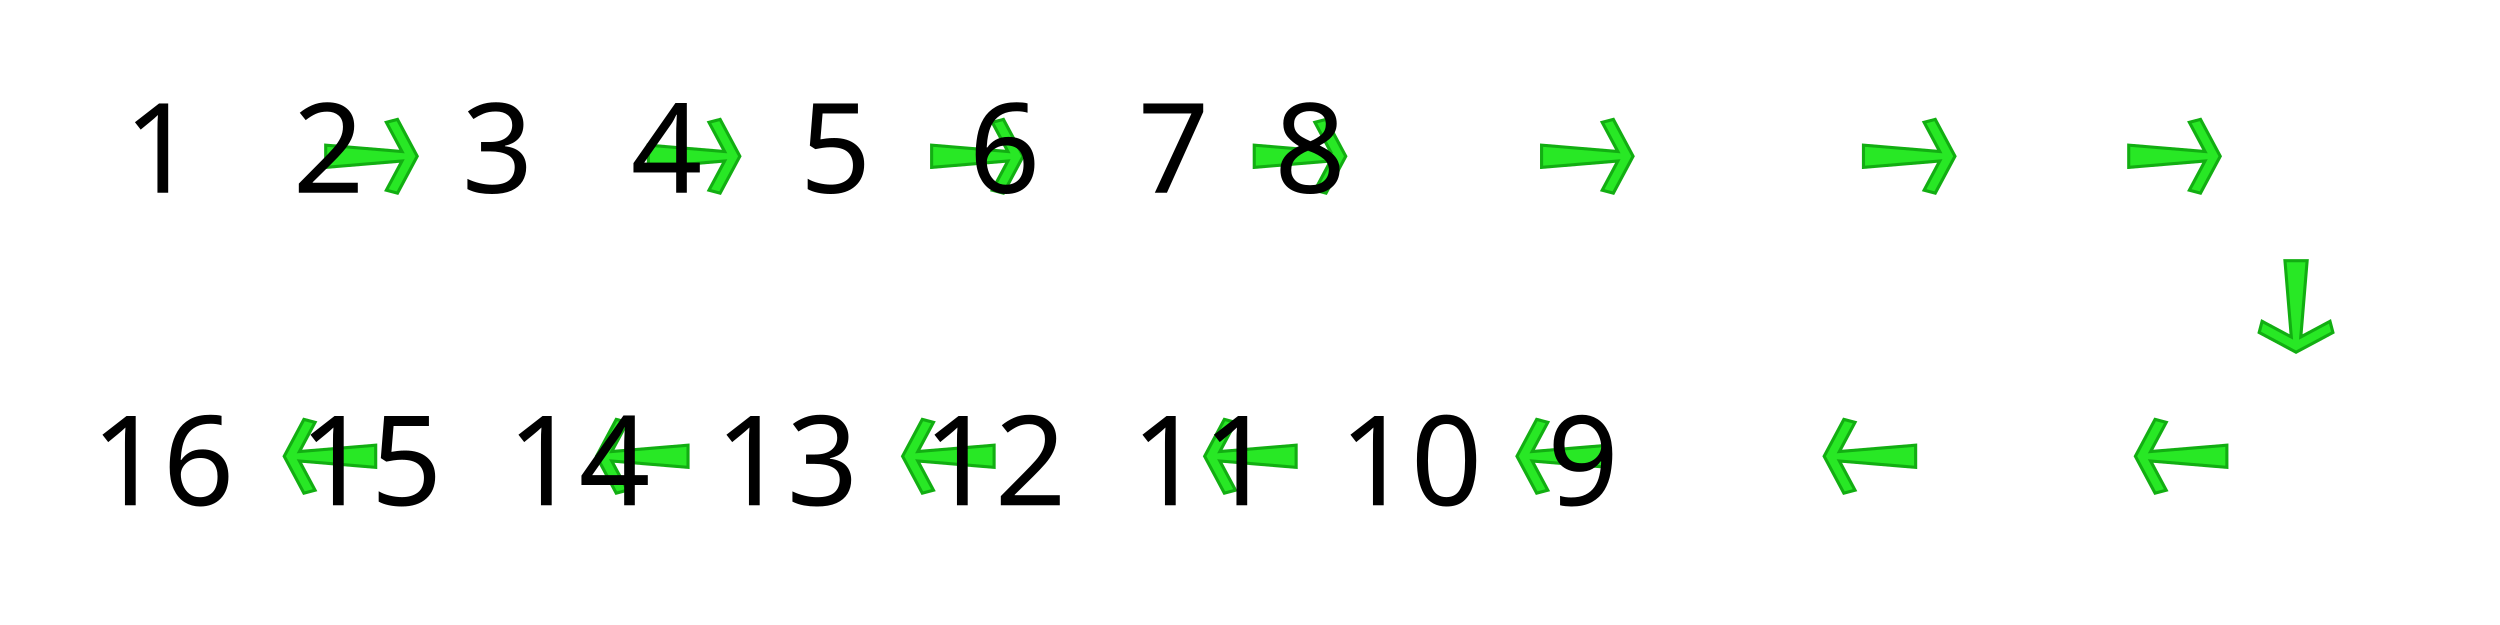
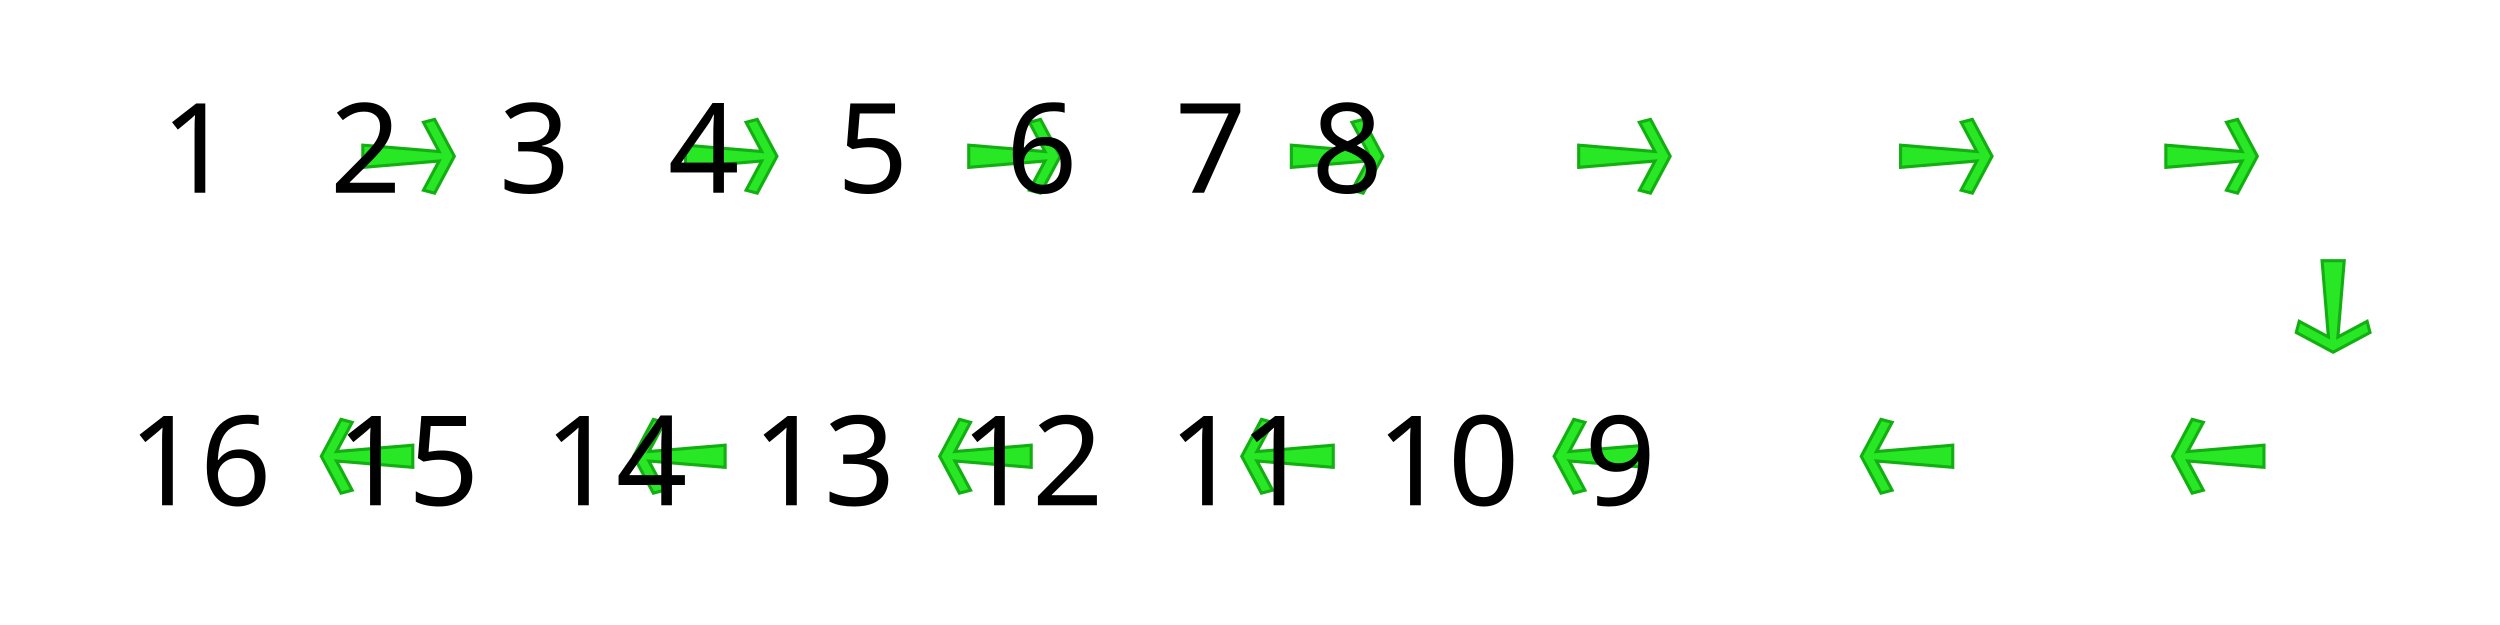
<svg xmlns="http://www.w3.org/2000/svg" width="800" height="200" id="svg2" version="1.1">
+   <style type="text/css" id="style3">
+         @font-face {
+             font-family: 'GNUtypewriter';
+             src:
+                 local('GNUTypewriter'),
+                 url('/assets/gtw.otf');
+             font-weight: normal;
+             font-style: normal;
+         }
+  </style>
  <defs id="defs4" />
  <g id="layer1" transform="translate(0,-852.3623)">
-     <path style="fill:#28e825;fill-opacity:1;stroke:#12ae12;stroke-width:1;stroke-linecap:square;stroke-linejoin:miter;stroke-miterlimit:4;stroke-opacity:1;stroke-dasharray:none" d="m 127.197,890.569 -3.562,0.938 5,9.344 -24.406,-2.031 0,7.094 24.406,-2.031 -5,9.344 3.562,0.938 6.312,-11.797 z" id="path3138" />
-     <path style="fill:#28e825;fill-opacity:1;stroke:#12ae12;stroke-width:1;stroke-linecap:square;stroke-linejoin:miter;stroke-miterlimit:4;stroke-opacity:1;stroke-dasharray:none" d="m 230.439,890.569 -3.562,0.938 5,9.344 -24.406,-2.031 0,7.094 24.406,-2.031 -5,9.344 3.562,0.938 6.312,-11.797 z" id="path3138-8" />
-     <path style="fill:#28e825;fill-opacity:1;stroke:#12ae12;stroke-width:1;stroke-linecap:square;stroke-linejoin:miter;stroke-miterlimit:4;stroke-opacity:1;stroke-dasharray:none" d="m 197.197,986.572 3.562,0.938 -5,9.344 24.406,-2.031 0,7.094 -24.406,-2.031 5,9.344 -3.562,0.938 -6.312,-11.797 z" id="path3138-2" />
-     <path style="fill:#28e825;fill-opacity:1;stroke:#12ae12;stroke-width:1;stroke-linecap:square;stroke-linejoin:miter;stroke-miterlimit:4;stroke-opacity:1;stroke-dasharray:none" d="m 97.253,986.572 3.562,0.938 -5,9.344 24.406,-2.031 0,7.094 -24.406,-2.031 5,9.344 -3.562,0.938 -6.312,-11.797 z" id="path3138-5" />
-     <path style="fill:#28e825;fill-opacity:1;stroke:#12ae12;stroke-width:1;stroke-linecap:square;stroke-linejoin:miter;stroke-miterlimit:4;stroke-opacity:1;stroke-dasharray:none" d="m 516.273,890.569 -3.562,0.938 5,9.344 -24.406,-2.031 0,7.094 24.406,-2.031 -5,9.344 3.562,0.938 6.312,-11.797 z" id="path3138-4" />
-     <path style="fill:#28e825;fill-opacity:1;stroke:#12ae12;stroke-width:1;stroke-linecap:square;stroke-linejoin:miter;stroke-miterlimit:4;stroke-opacity:1;stroke-dasharray:none" d="m 424.329,890.569 -3.562,0.938 5,9.344 -24.406,-2.031 0,7.094 24.406,-2.031 -5,9.344 3.562,0.938 6.312,-11.797 z" id="path3138-7" />
-     <path style="fill:#28e825;fill-opacity:1;stroke:#12ae12;stroke-width:1;stroke-linecap:square;stroke-linejoin:miter;stroke-miterlimit:4;stroke-opacity:1;stroke-dasharray:none" d="m 321.091,890.569 -3.562,0.938 5,9.344 -24.406,-2.031 0,7.094 24.406,-2.031 -5,9.344 3.562,0.938 6.312,-11.797 z" id="path3138-0" />
-     <path style="fill:#28e825;fill-opacity:1;stroke:#12ae12;stroke-width:1;stroke-linecap:square;stroke-linejoin:miter;stroke-miterlimit:4;stroke-opacity:1;stroke-dasharray:none" d="m 295.142,1010.166 3.562,-0.938 -5,-9.344 24.406,2.031 0,-7.094 -24.406,2.031 5,-9.344 -3.562,-0.938 -6.312,11.797 z" id="path3138-4-4" />
-     <path style="fill:#28e825;fill-opacity:1;stroke:#12ae12;stroke-width:1;stroke-linecap:square;stroke-linejoin:miter;stroke-miterlimit:4;stroke-opacity:1;stroke-dasharray:none" d="m 391.794,1010.166 3.562,-0.938 -5,-9.344 24.406,2.031 0,-7.094 -24.406,2.031 5,-9.344 -3.562,-0.938 -6.312,11.797 z" id="path3138-4-4-0" />
-     <path style="fill:#28e825;fill-opacity:1;stroke:#12ae12;stroke-width:1;stroke-linecap:square;stroke-linejoin:miter;stroke-miterlimit:4;stroke-opacity:1;stroke-dasharray:none" d="m 491.738,1010.166 3.562,-0.938 -5,-9.344 24.406,2.031 0,-7.094 -24.406,2.031 5,-9.344 -3.562,-0.938 -6.312,11.797 z" id="path3138-4-4-2" />
-     <path style="fill:#28e825;fill-opacity:1;stroke:#12ae12;stroke-width:1;stroke-linecap:square;stroke-linejoin:miter;stroke-miterlimit:4;stroke-opacity:1;stroke-dasharray:none" d="m 590.037,1010.166 3.562,-0.938 -5,-9.344 24.406,2.031 0,-7.094 -24.406,2.031 5,-9.344 -3.562,-0.938 -6.312,11.797 z" id="path3138-4-4-8" />
-     <path style="fill:#28e825;fill-opacity:1;stroke:#12ae12;stroke-width:1;stroke-linecap:square;stroke-linejoin:miter;stroke-miterlimit:4;stroke-opacity:1;stroke-dasharray:none" d="m 689.628,1010.166 3.562,-0.938 -5,-9.344 24.406,2.031 0,-7.094 -24.406,2.031 5,-9.344 -3.562,-0.938 -6.312,11.797 z" id="path3138-4-4-9" />
-     <path style="fill:#28e825;fill-opacity:1;stroke:#12ae12;stroke-width:1;stroke-linecap:square;stroke-linejoin:miter;stroke-miterlimit:4;stroke-opacity:1;stroke-dasharray:none" d="m 746.533,958.756 -0.938,-3.562 -9.344,5 2.031,-24.406 -7.094,0 2.031,24.406 -9.344,-5 -0.938,3.562 11.797,6.312 z" id="path3138-4-4-00" />
-     <path style="fill:#28e825;fill-opacity:1;stroke:#12ae12;stroke-width:1;stroke-linecap:square;stroke-linejoin:miter;stroke-miterlimit:4;stroke-opacity:1;stroke-dasharray:none" d="m 704.163,914.162 -3.562,-0.938 5,-9.344 -24.406,2.031 0,-7.094 24.406,2.031 -5,-9.344 3.562,-0.938 6.312,11.797 z" id="path3138-4-4-03" />
-     <path style="fill:#28e825;fill-opacity:1;stroke:#12ae12;stroke-width:1;stroke-linecap:square;stroke-linejoin:miter;stroke-miterlimit:4;stroke-opacity:1;stroke-dasharray:none" d="m 619.279,914.162 -3.562,-0.938 5,-9.344 -24.406,2.031 0,-7.094 24.406,2.031 -5,-9.344 3.562,-0.938 6.312,11.797 z" id="path3138-4-4-03-5" />
-     <text xml:space="preserve" style="font-size:40px;font-style:normal;font-variant:normal;font-weight:normal;font-stretch:normal;line-height:125%;letter-spacing:0px;word-spacing:0px;fill:#000000;fill-opacity:1;stroke:none;font-family:Verdana,GNUTypewriter;-inkscape-font-specification:Verdana,GNUTypewriter" x="29.218" y="914.042" id="text4118">
-       <tspan id="tspan4120" x="29.218" y="914.042" style="-inkscape-font-specification:GNUTypewriter;font-family:GNUTypewriter;font-weight:normal;font-style:normal;font-stretch:normal;font-variant:normal"> 1   2   3   4   5   6   7  8</tspan>
-       <tspan x="29.218" y="964.042" id="tspan4122" style="-inkscape-font-specification:GNUTypewriter;font-family:GNUTypewriter;font-weight:normal;font-style:normal;font-stretch:normal;font-variant:normal" />
-       <tspan x="29.218" y="1014.042" id="tspan4124" style="-inkscape-font-specification:GNUTypewriter;font-family:GNUTypewriter;font-weight:normal;font-style:normal;font-stretch:normal;font-variant:normal">16  15  14  13  12  11  10  9</tspan>
+     <path style="fill:#28e825;fill-opacity:1;stroke:#12ae12;stroke-width:1;stroke-linecap:square;stroke-linejoin:miter;stroke-miterlimit:4;stroke-opacity:1;stroke-dasharray:none" d="m 139.072,890.569 -3.562,0.938 5,9.344 -24.406,-2.031 0,7.094 24.406,-2.031 -5,9.344 3.562,0.938 6.312,-11.797 z" id="path3138" />
+     <path style="fill:#28e825;fill-opacity:1;stroke:#12ae12;stroke-width:1;stroke-linecap:square;stroke-linejoin:miter;stroke-miterlimit:4;stroke-opacity:1;stroke-dasharray:none" d="m 242.314,890.569 -3.562,0.938 5,9.344 -24.406,-2.031 0,7.094 24.406,-2.031 -5,9.344 3.562,0.938 6.312,-11.797 z" id="path3138-8" />
+     <path style="fill:#28e825;fill-opacity:1;stroke:#12ae12;stroke-width:1;stroke-linecap:square;stroke-linejoin:miter;stroke-miterlimit:4;stroke-opacity:1;stroke-dasharray:none" d="m 209.072,986.572 3.562,0.938 -5,9.344 24.406,-2.031 0,7.094 -24.406,-2.031 5,9.344 -3.562,0.938 -6.312,-11.797 z" id="path3138-2" />
+     <path style="fill:#28e825;fill-opacity:1;stroke:#12ae12;stroke-width:1;stroke-linecap:square;stroke-linejoin:miter;stroke-miterlimit:4;stroke-opacity:1;stroke-dasharray:none" d="m 109.127,986.572 3.562,0.938 -5,9.344 24.406,-2.031 0,7.094 -24.406,-2.031 5,9.344 -3.562,0.938 -6.312,-11.797 z" id="path3138-5" />
+     <path style="fill:#28e825;fill-opacity:1;stroke:#12ae12;stroke-width:1;stroke-linecap:square;stroke-linejoin:miter;stroke-miterlimit:4;stroke-opacity:1;stroke-dasharray:none" d="m 528.148,890.569 -3.562,0.938 5,9.344 -24.406,-2.031 0,7.094 24.406,-2.031 -5,9.344 3.562,0.938 6.312,-11.797 z" id="path3138-4" />
+     <path style="fill:#28e825;fill-opacity:1;stroke:#12ae12;stroke-width:1;stroke-linecap:square;stroke-linejoin:miter;stroke-miterlimit:4;stroke-opacity:1;stroke-dasharray:none" d="m 436.203,890.569 -3.562,0.938 5,9.344 -24.406,-2.031 0,7.094 24.406,-2.031 -5,9.344 3.562,0.938 6.312,-11.797 z" id="path3138-7" />
+     <path style="fill:#28e825;fill-opacity:1;stroke:#12ae12;stroke-width:1;stroke-linecap:square;stroke-linejoin:miter;stroke-miterlimit:4;stroke-opacity:1;stroke-dasharray:none" d="m 332.966,890.569 -3.562,0.938 5,9.344 -24.406,-2.031 0,7.094 24.406,-2.031 -5,9.344 3.562,0.938 6.312,-11.797 z" id="path3138-0" />
+     <path style="fill:#28e825;fill-opacity:1;stroke:#12ae12;stroke-width:1;stroke-linecap:square;stroke-linejoin:miter;stroke-miterlimit:4;stroke-opacity:1;stroke-dasharray:none" d="m 307.016,1010.166 3.562,-0.938 -5,-9.344 24.406,2.031 0,-7.094 -24.406,2.031 5,-9.344 -3.562,-0.938 -6.312,11.797 z" id="path3138-4-4" />
+     <path style="fill:#28e825;fill-opacity:1;stroke:#12ae12;stroke-width:1;stroke-linecap:square;stroke-linejoin:miter;stroke-miterlimit:4;stroke-opacity:1;stroke-dasharray:none" d="m 403.668,1010.166 3.562,-0.938 -5,-9.344 24.406,2.031 0,-7.094 -24.406,2.031 5,-9.344 -3.562,-0.938 -6.312,11.797 z" id="path3138-4-4-0" />
+     <path style="fill:#28e825;fill-opacity:1;stroke:#12ae12;stroke-width:1;stroke-linecap:square;stroke-linejoin:miter;stroke-miterlimit:4;stroke-opacity:1;stroke-dasharray:none" d="m 503.613,1010.166 3.562,-0.938 -5,-9.344 24.406,2.031 0,-7.094 -24.406,2.031 5,-9.344 -3.562,-0.938 -6.312,11.797 z" id="path3138-4-4-2" />
+     <path style="fill:#28e825;fill-opacity:1;stroke:#12ae12;stroke-width:1;stroke-linecap:square;stroke-linejoin:miter;stroke-miterlimit:4;stroke-opacity:1;stroke-dasharray:none" d="m 601.911,1010.166 3.562,-0.938 -5,-9.344 24.406,2.031 0,-7.094 -24.406,2.031 5,-9.344 -3.562,-0.938 -6.312,11.797 z" id="path3138-4-4-8" />
+     <path style="fill:#28e825;fill-opacity:1;stroke:#12ae12;stroke-width:1;stroke-linecap:square;stroke-linejoin:miter;stroke-miterlimit:4;stroke-opacity:1;stroke-dasharray:none" d="m 701.502,1010.166 3.562,-0.938 -5,-9.344 24.406,2.031 0,-7.094 -24.406,2.031 5,-9.344 -3.562,-0.938 -6.312,11.797 z" id="path3138-4-4-9" />
+     <path style="fill:#28e825;fill-opacity:1;stroke:#12ae12;stroke-width:1;stroke-linecap:square;stroke-linejoin:miter;stroke-miterlimit:4;stroke-opacity:1;stroke-dasharray:none" d="m 758.407,958.756 -0.938,-3.562 -9.344,5 2.031,-24.406 -7.094,0 2.031,24.406 -9.344,-5 -0.938,3.562 11.797,6.312 z" id="path3138-4-4-00" />
+     <path style="fill:#28e825;fill-opacity:1;stroke:#12ae12;stroke-width:1;stroke-linecap:square;stroke-linejoin:miter;stroke-miterlimit:4;stroke-opacity:1;stroke-dasharray:none" d="m 716.037,914.162 -3.562,-0.938 5,-9.344 -24.406,2.031 0,-7.094 24.406,2.031 -5,-9.344 3.562,-0.938 6.312,11.797 z" id="path3138-4-4-03" />
+     <path style="fill:#28e825;fill-opacity:1;stroke:#12ae12;stroke-width:1;stroke-linecap:square;stroke-linejoin:miter;stroke-miterlimit:4;stroke-opacity:1;stroke-dasharray:none" d="m 631.153,914.162 -3.562,-0.938 5,-9.344 -24.406,2.031 0,-7.094 24.406,2.031 -5,-9.344 3.562,-0.938 6.312,11.797 z" id="path3138-4-4-03-5" />
+     <text xml:space="preserve" style="font-size:40px;font-style:normal;font-variant:normal;font-weight:normal;font-stretch:normal;line-height:125%;letter-spacing:0px;word-spacing:0px;fill:#000000;fill-opacity:1;stroke:none;font-family:'Verdana, GNUTypewriter';-inkscape-font-specification:'Verdana, GNUTypewriter'" x="41.093" y="914.042" id="text4118">
+       <tspan id="tspan4120" x="41.093" y="914.042" style="font-style:normal;font-variant:normal;font-weight:normal;font-stretch:normal;font-family:GNUTypewriter;-inkscape-font-specification:GNUTypewriter"> 1   2   3   4   5   6   7  8</tspan>
+       <tspan x="41.093" y="964.042" id="tspan4122" style="font-style:normal;font-variant:normal;font-weight:normal;font-stretch:normal;font-family:GNUTypewriter;-inkscape-font-specification:GNUTypewriter" />
+       <tspan x="41.093" y="1014.042" id="tspan4124" style="font-style:normal;font-variant:normal;font-weight:normal;font-stretch:normal;font-family:GNUTypewriter;-inkscape-font-specification:GNUTypewriter">16  15  14  13  12  11  10  9</tspan>
    </text>
  </g>
</svg>
